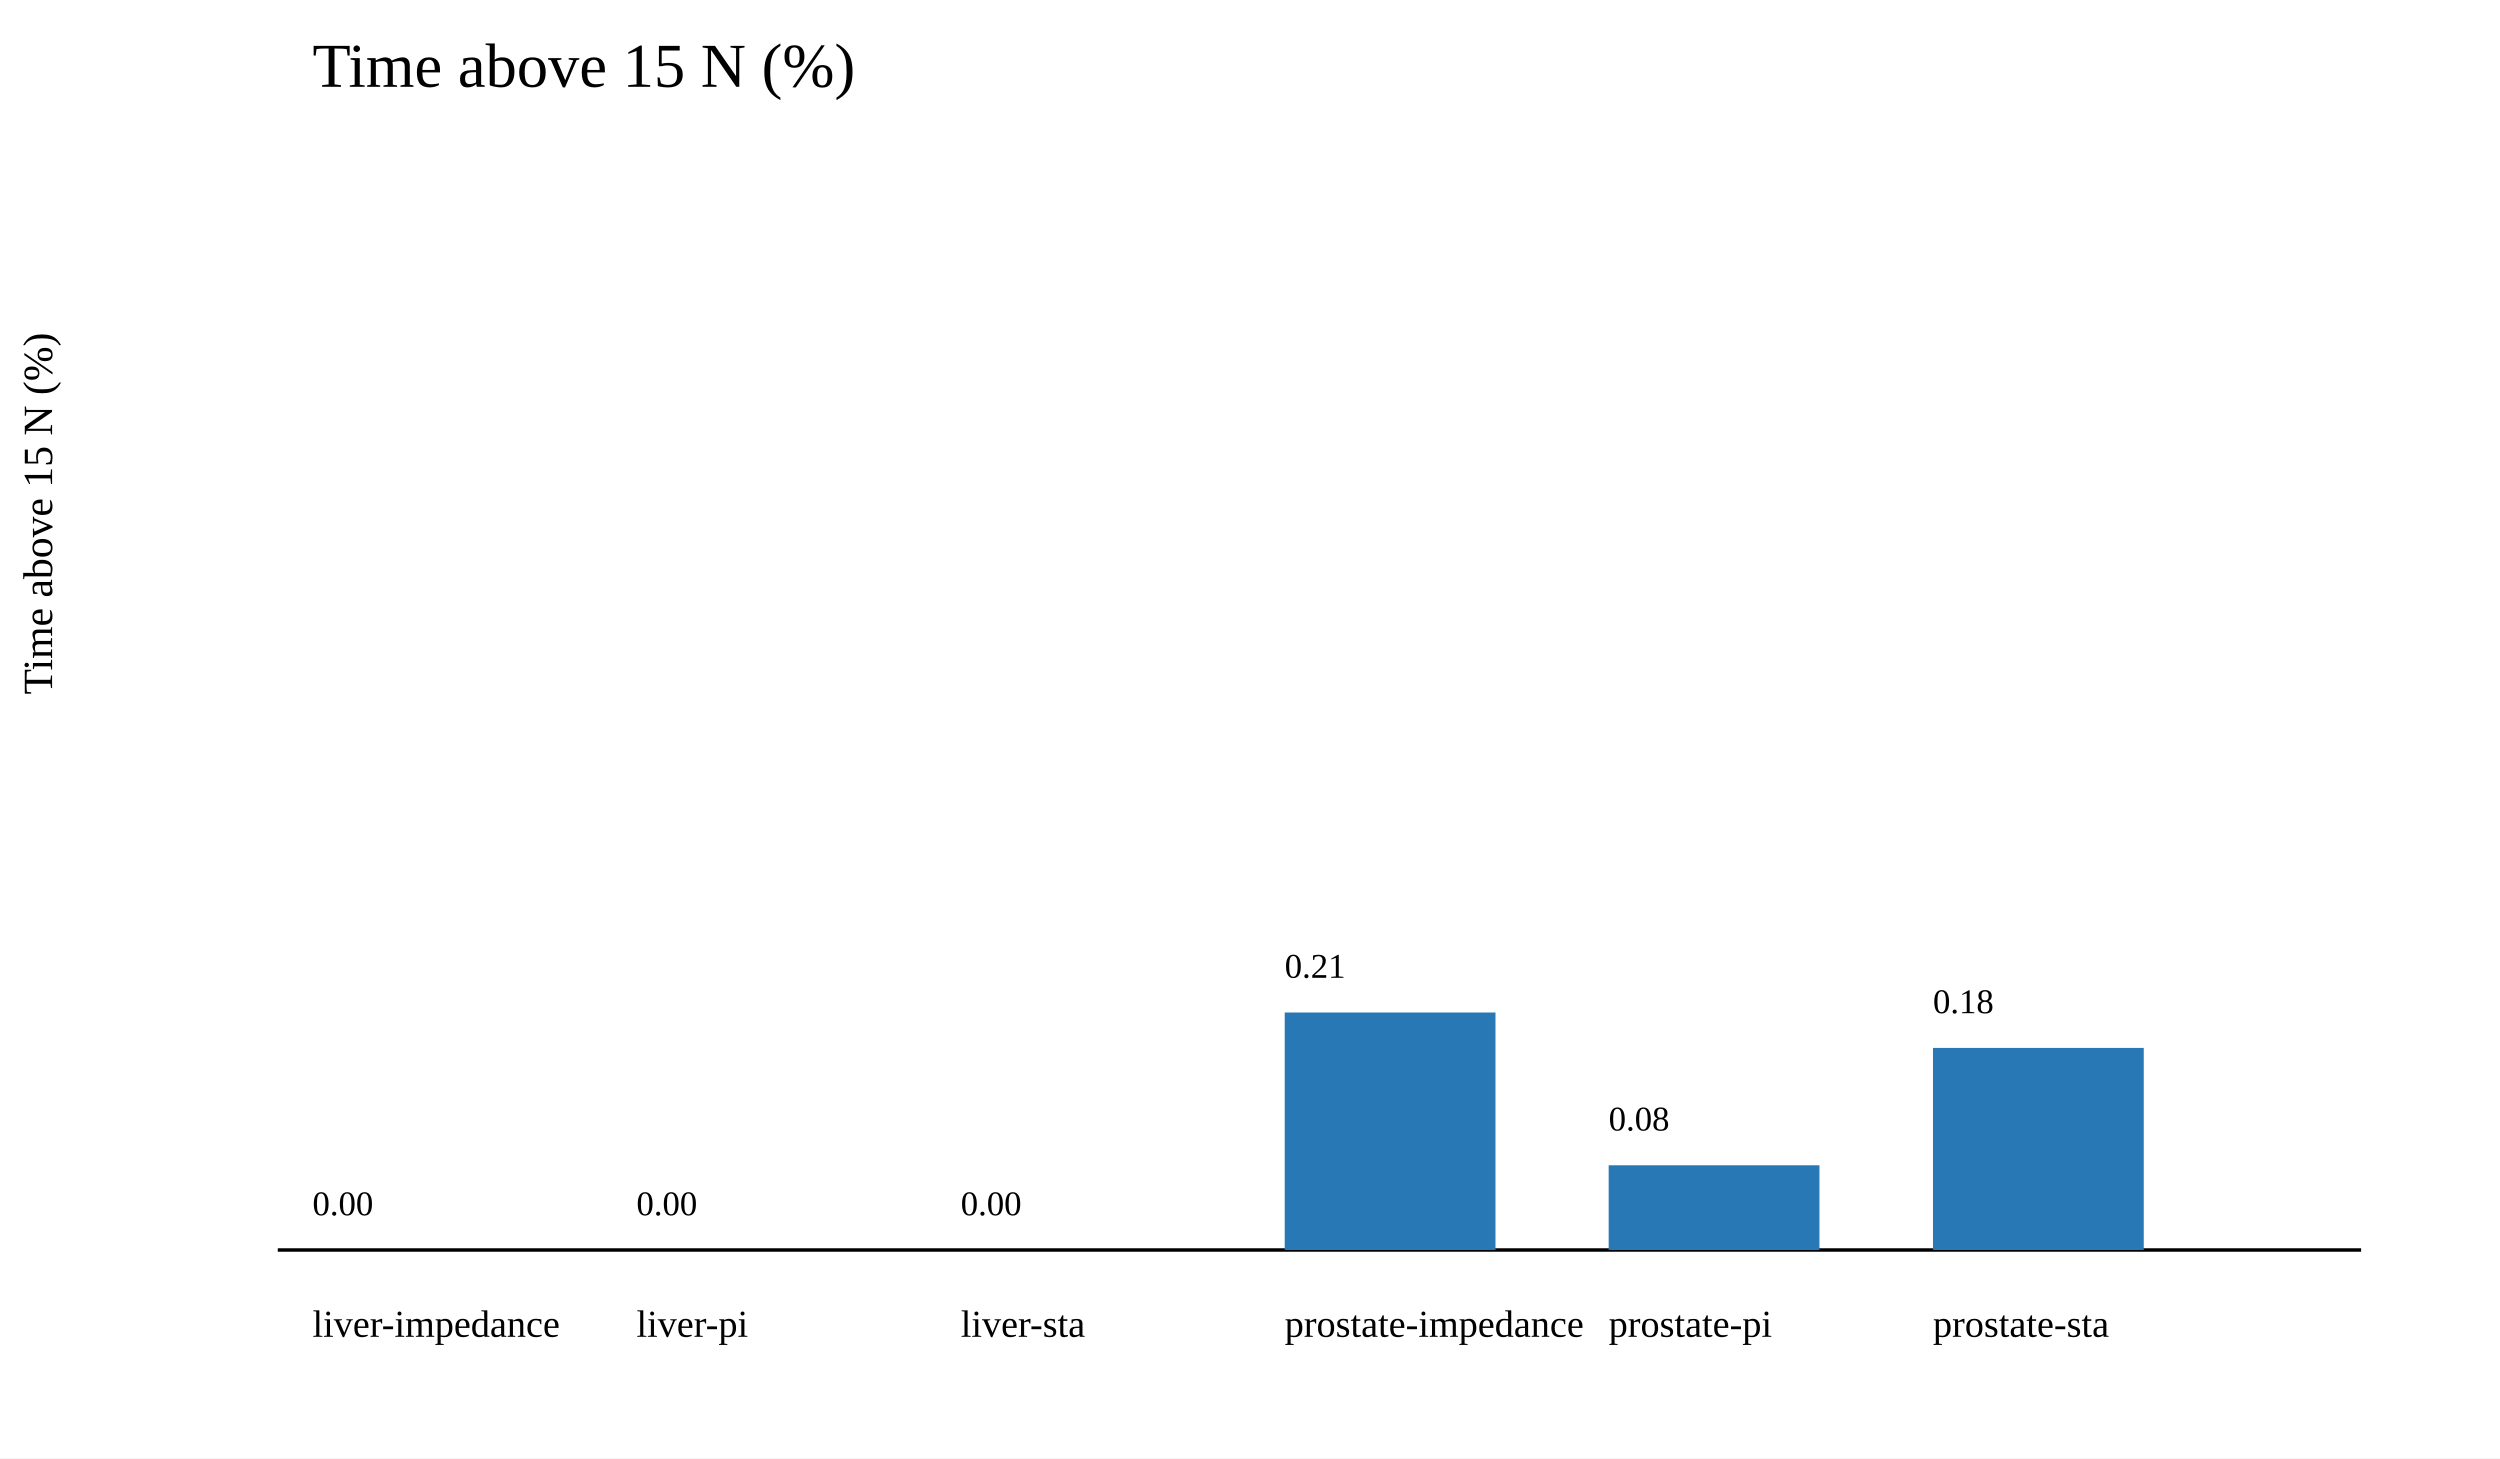
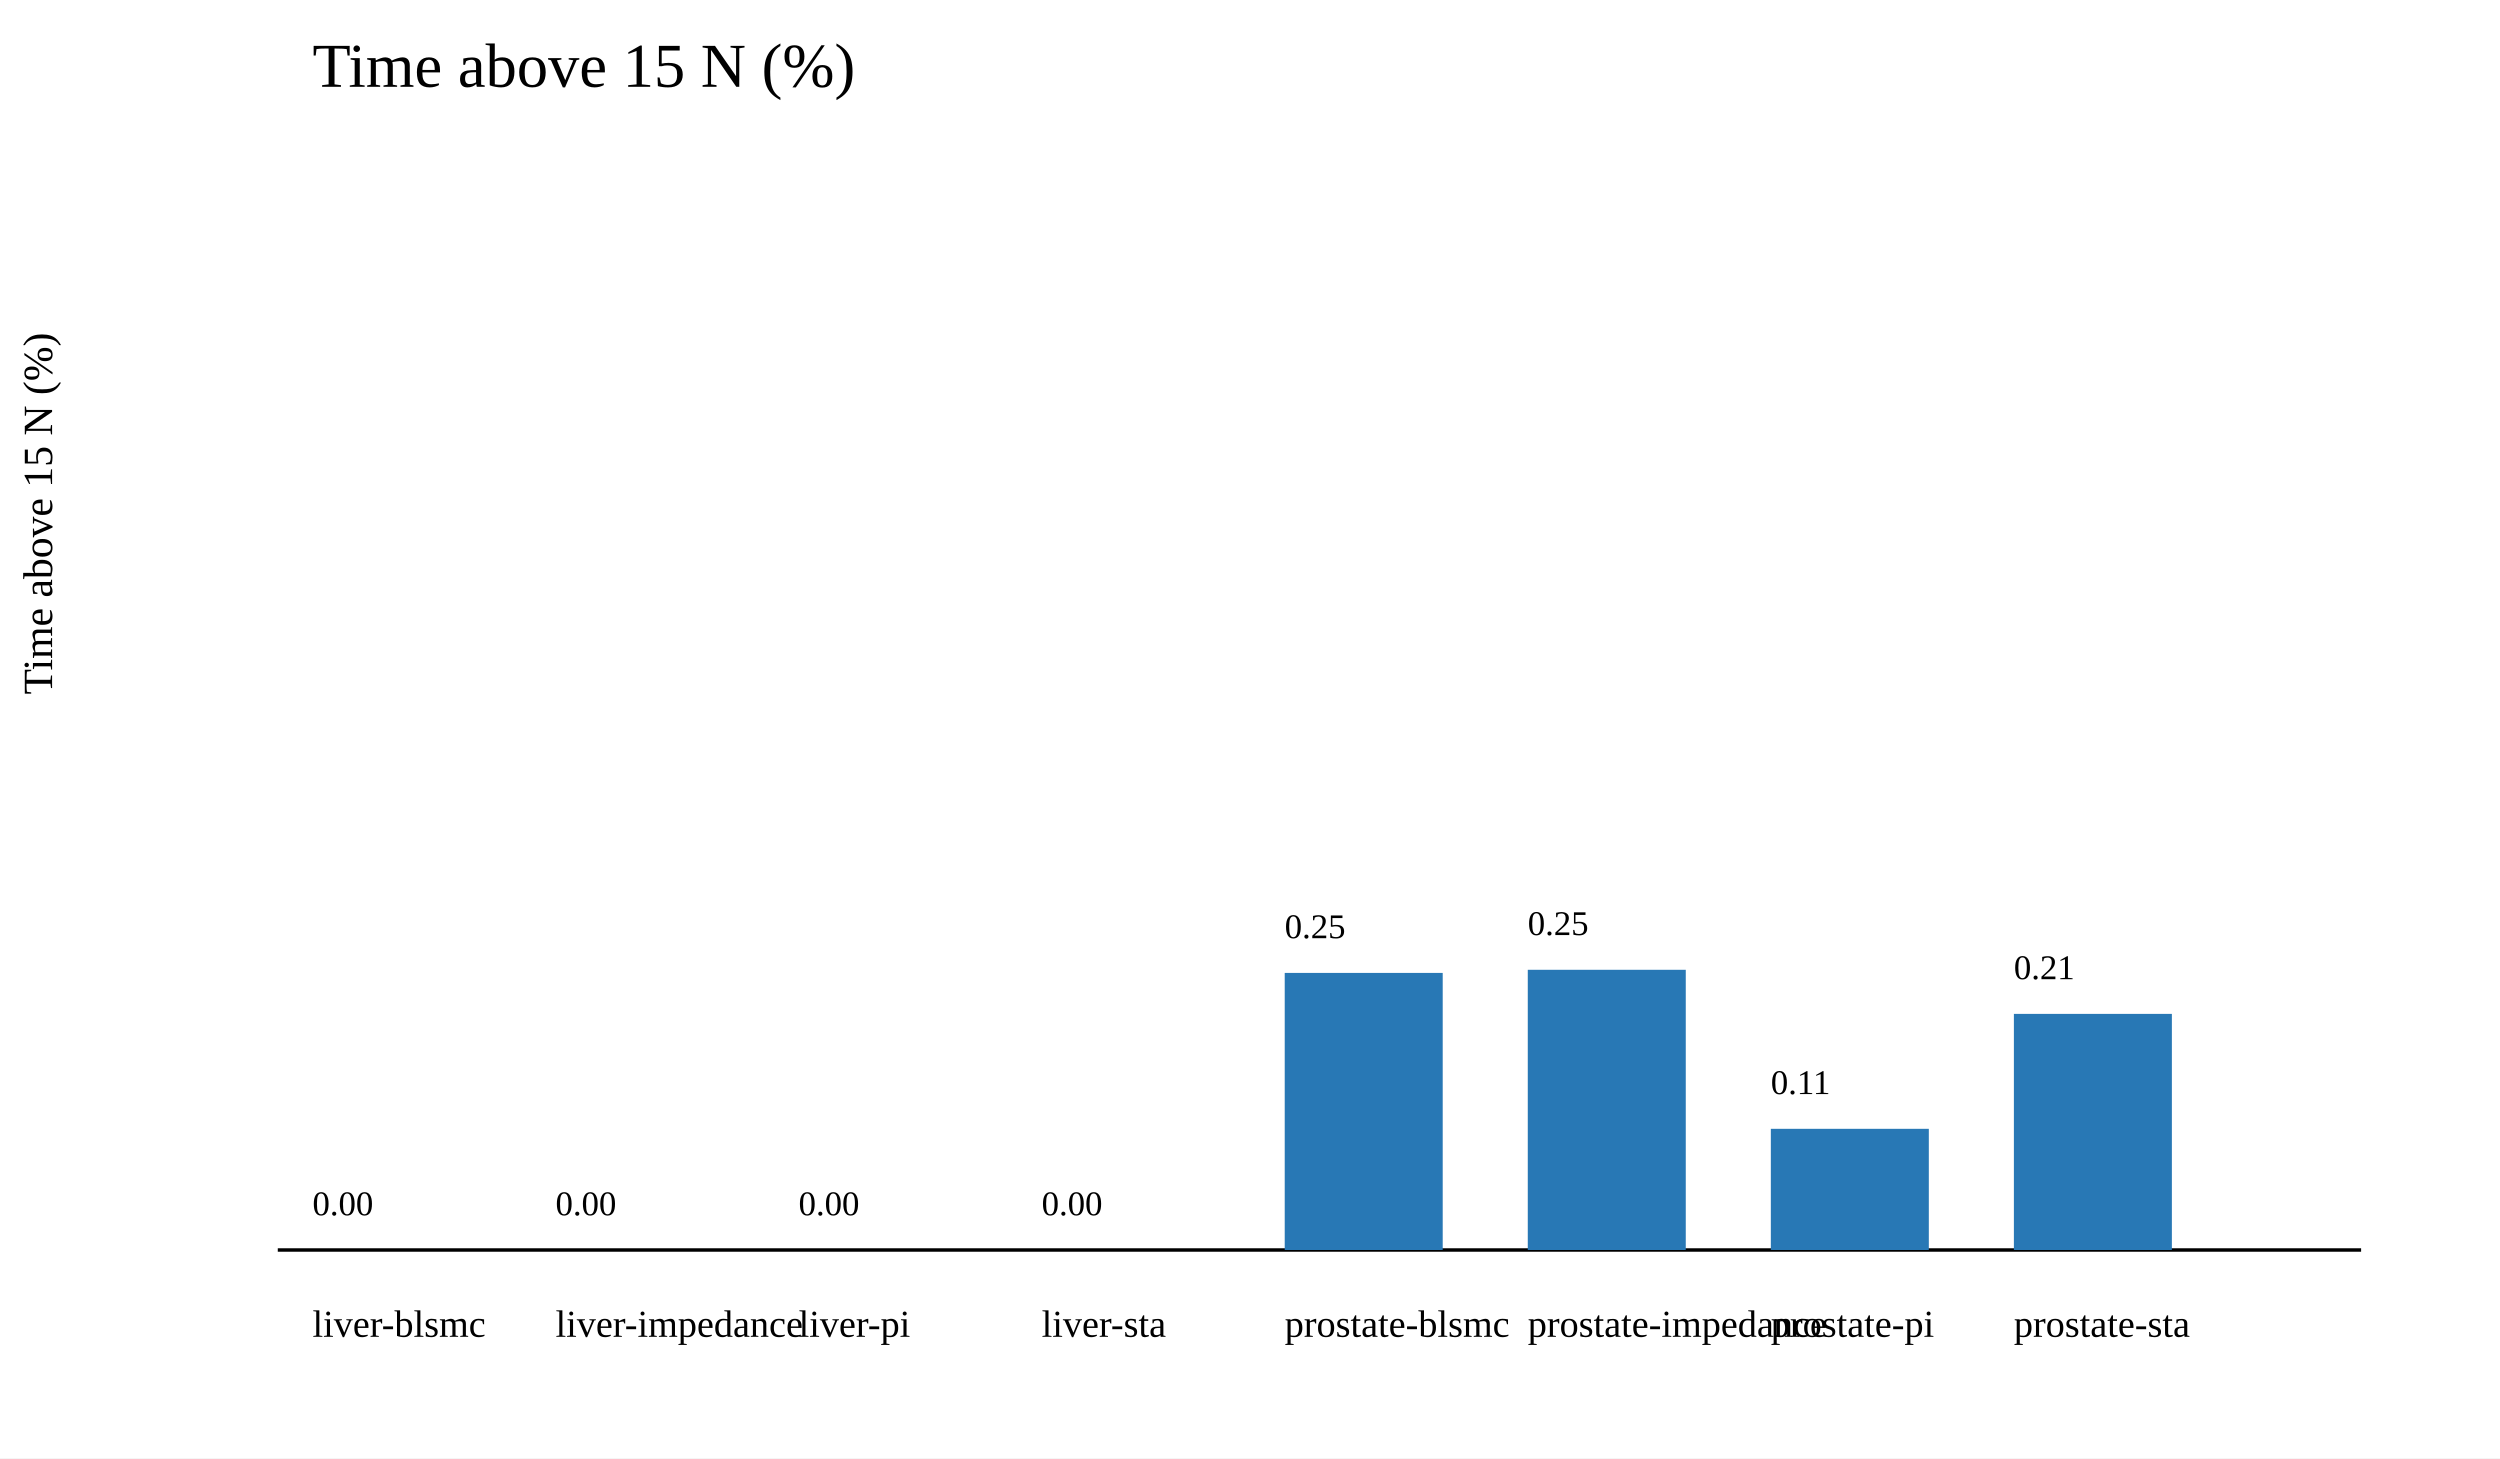
<svg xmlns="http://www.w3.org/2000/svg" width="720" height="420">
  <rect width="100%" height="100%" fill="white" />
  <text x="90" y="25" font-size="18">Time above 15 N (%)</text>
  <line x1="80" y1="360" x2="680" y2="360" stroke="black" />
-   <rect x="90.0" y="360.0" width="60.7" height="0.0" fill="#2878b5" />
-   <text x="90.0" y="385" font-size="11">liver-impedance</text>
+   <rect x="90.0" y="360.0" width="45.5" height="0.0" fill="#2878b5" />
+   <text x="90.0" y="385" font-size="11">liver-blsmc</text>
  <text x="90.0" y="350.0" font-size="10">0.00</text>
-   <rect x="183.3" y="360.0" width="60.7" height="0.0" fill="#2878b5" />
-   <text x="183.3" y="385" font-size="11">liver-pi</text>
-   <text x="183.3" y="350.0" font-size="10">0.00</text>
-   <rect x="276.7" y="360.0" width="60.7" height="0.0" fill="#2878b5" />
-   <text x="276.7" y="385" font-size="11">liver-sta</text>
-   <text x="276.7" y="350.0" font-size="10">0.00</text>
-   <rect x="370.0" y="291.6" width="60.7" height="68.4" fill="#2878b5" />
-   <text x="370.0" y="385" font-size="11">prostate-impedance</text>
-   <text x="370.0" y="281.6" font-size="10">0.21</text>
-   <rect x="463.3" y="335.6" width="60.7" height="24.4" fill="#2878b5" />
-   <text x="463.3" y="385" font-size="11">prostate-pi</text>
-   <text x="463.3" y="325.6" font-size="10">0.08</text>
-   <rect x="556.7" y="301.8" width="60.7" height="58.2" fill="#2878b5" />
-   <text x="556.7" y="385" font-size="11">prostate-sta</text>
-   <text x="556.7" y="291.8" font-size="10">0.18</text>
+   <rect x="160.0" y="360.0" width="45.5" height="0.0" fill="#2878b5" />
+   <text x="160.0" y="385" font-size="11">liver-impedance</text>
+   <text x="160.0" y="350.0" font-size="10">0.00</text>
+   <rect x="230.0" y="360.0" width="45.5" height="0.0" fill="#2878b5" />
+   <text x="230.0" y="385" font-size="11">liver-pi</text>
+   <text x="230.0" y="350.0" font-size="10">0.00</text>
+   <rect x="300.0" y="360.0" width="45.5" height="0.0" fill="#2878b5" />
+   <text x="300.0" y="385" font-size="11">liver-sta</text>
+   <text x="300.0" y="350.0" font-size="10">0.00</text>
+   <rect x="370.0" y="280.2" width="45.5" height="79.8" fill="#2878b5" />
+   <text x="370.0" y="385" font-size="11">prostate-blsmc</text>
+   <text x="370.0" y="270.2" font-size="10">0.25</text>
+   <rect x="440.0" y="279.3" width="45.5" height="80.7" fill="#2878b5" />
+   <text x="440.0" y="385" font-size="11">prostate-impedance</text>
+   <text x="440.0" y="269.3" font-size="10">0.25</text>
+   <rect x="510.0" y="325.1" width="45.5" height="34.9" fill="#2878b5" />
+   <text x="510.0" y="385" font-size="11">prostate-pi</text>
+   <text x="510.0" y="315.1" font-size="10">0.11</text>
+   <rect x="580.0" y="292.0" width="45.5" height="68.0" fill="#2878b5" />
+   <text x="580.0" y="385" font-size="11">prostate-sta</text>
+   <text x="580.0" y="282.0" font-size="10">0.21</text>
  <text x="15" y="200" transform="rotate(-90 15 200)" font-size="12">Time above 15 N (%)</text>
</svg>
